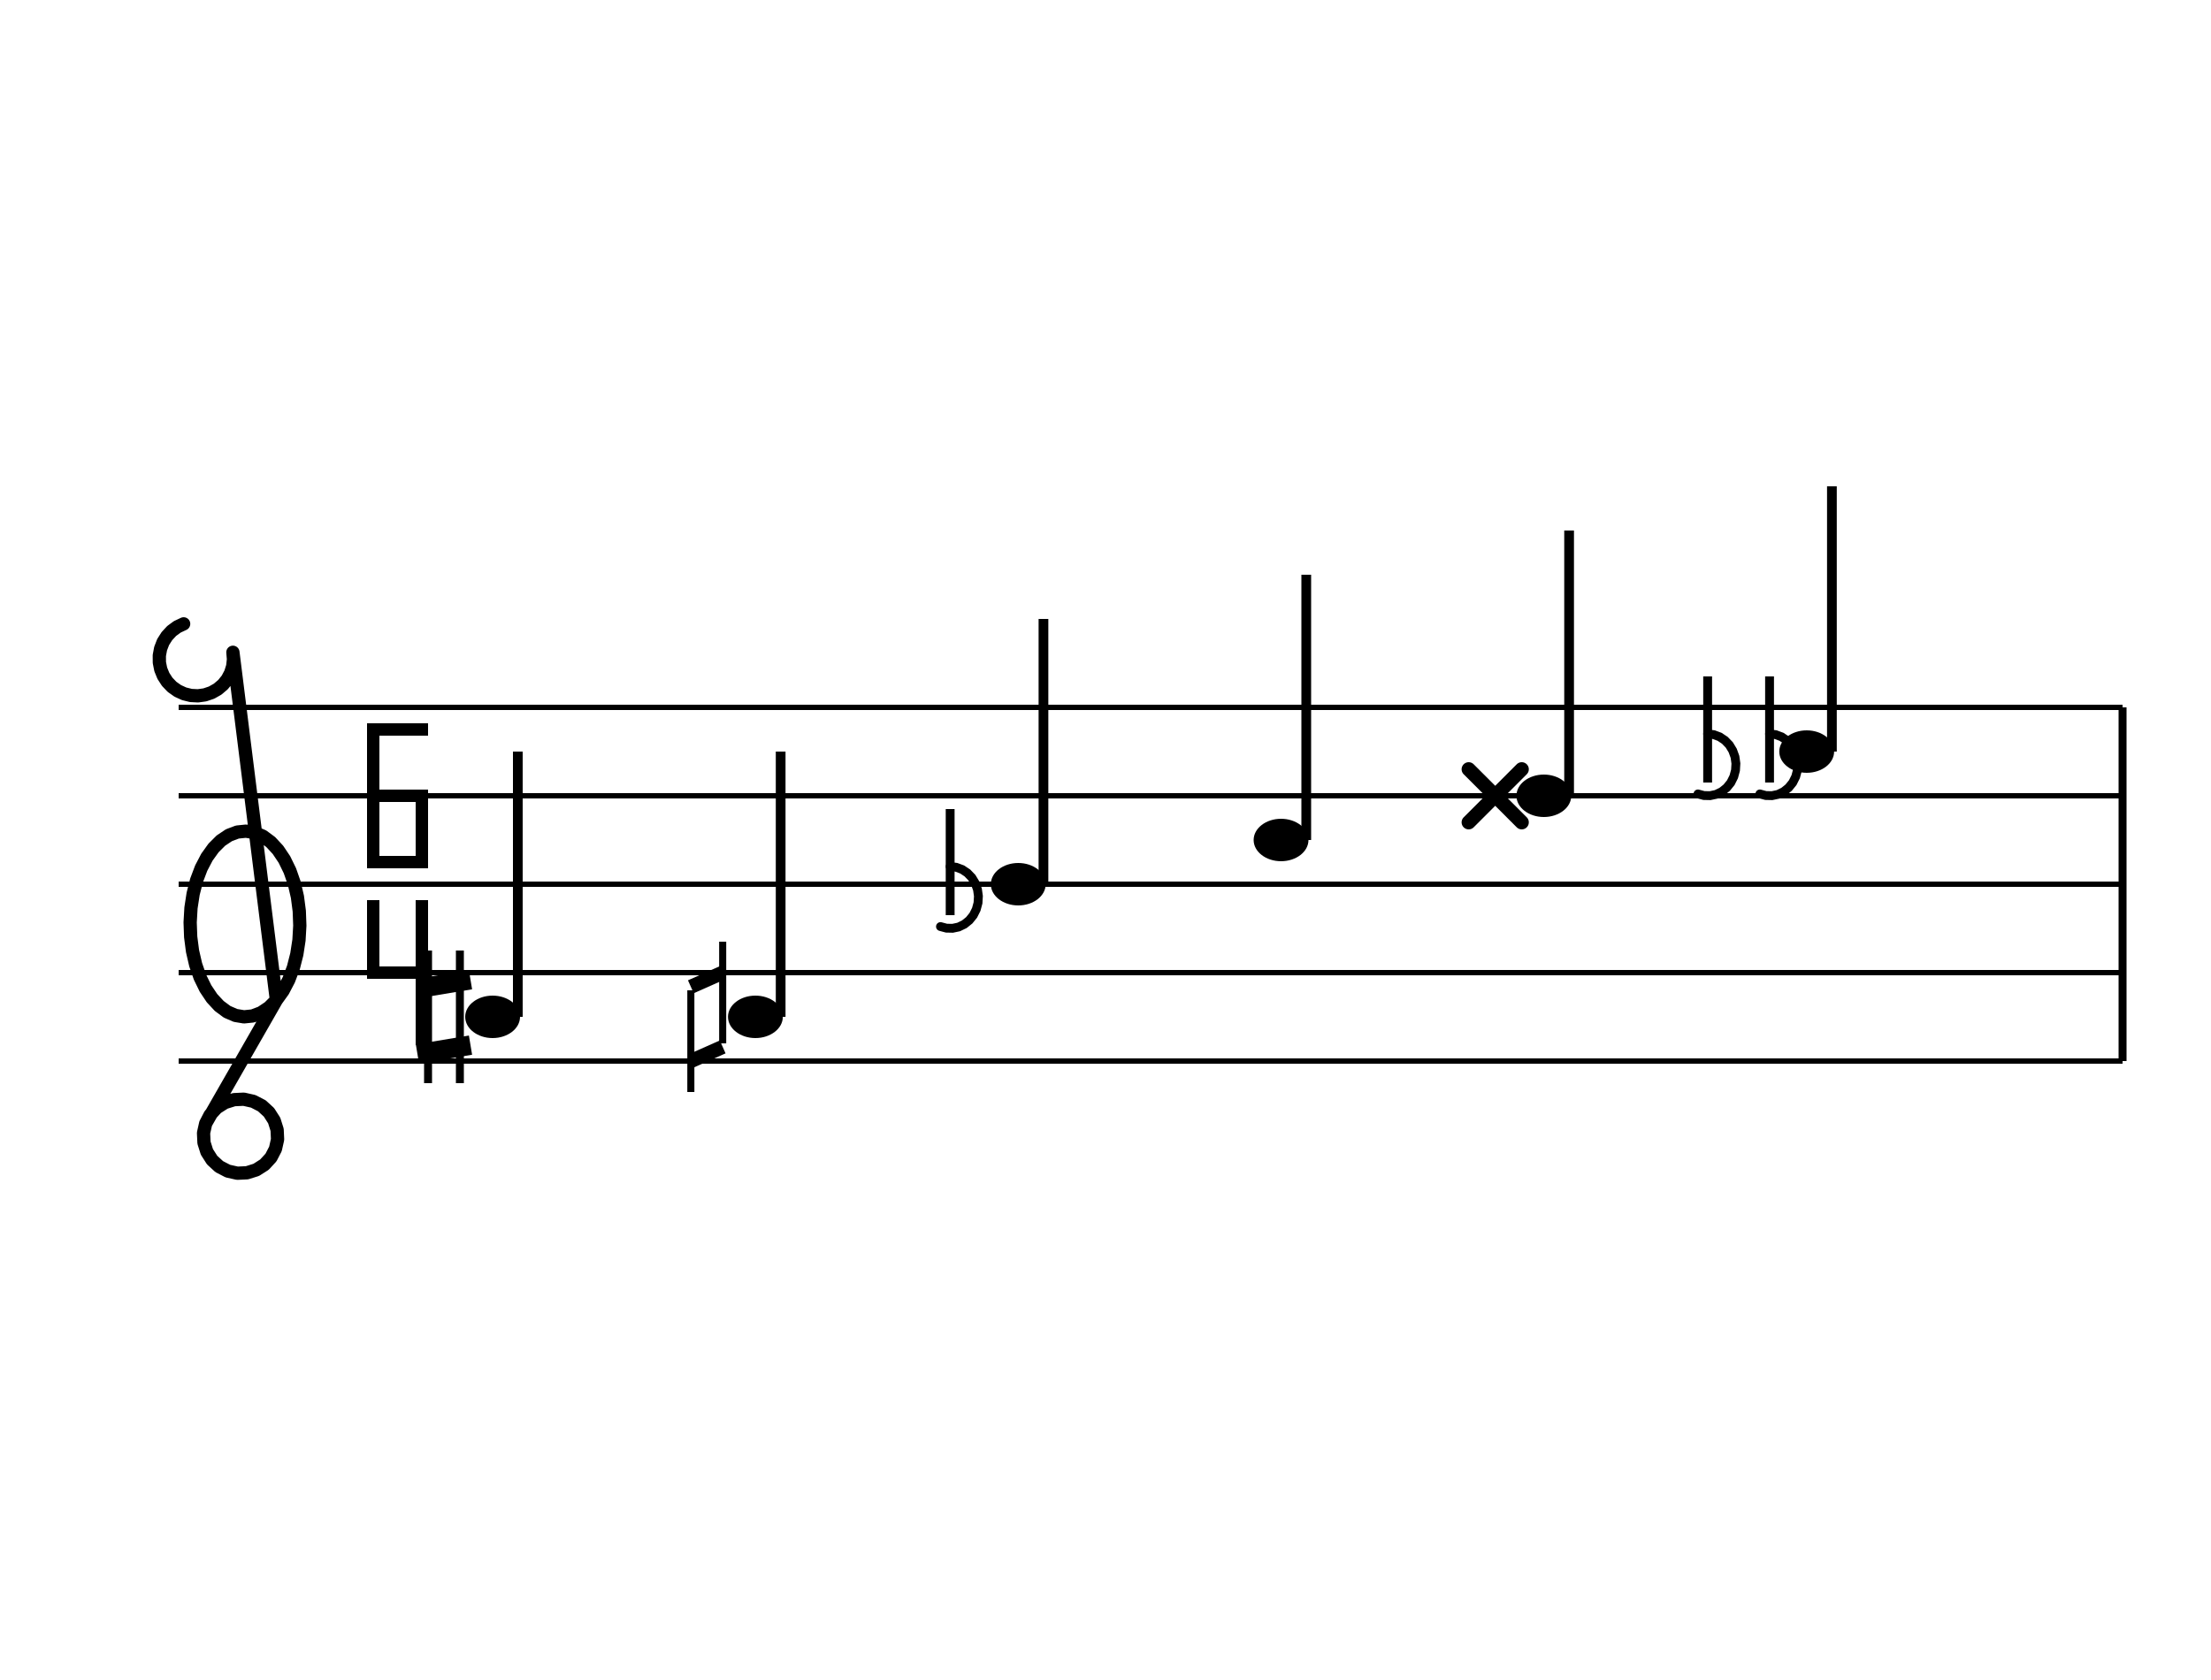
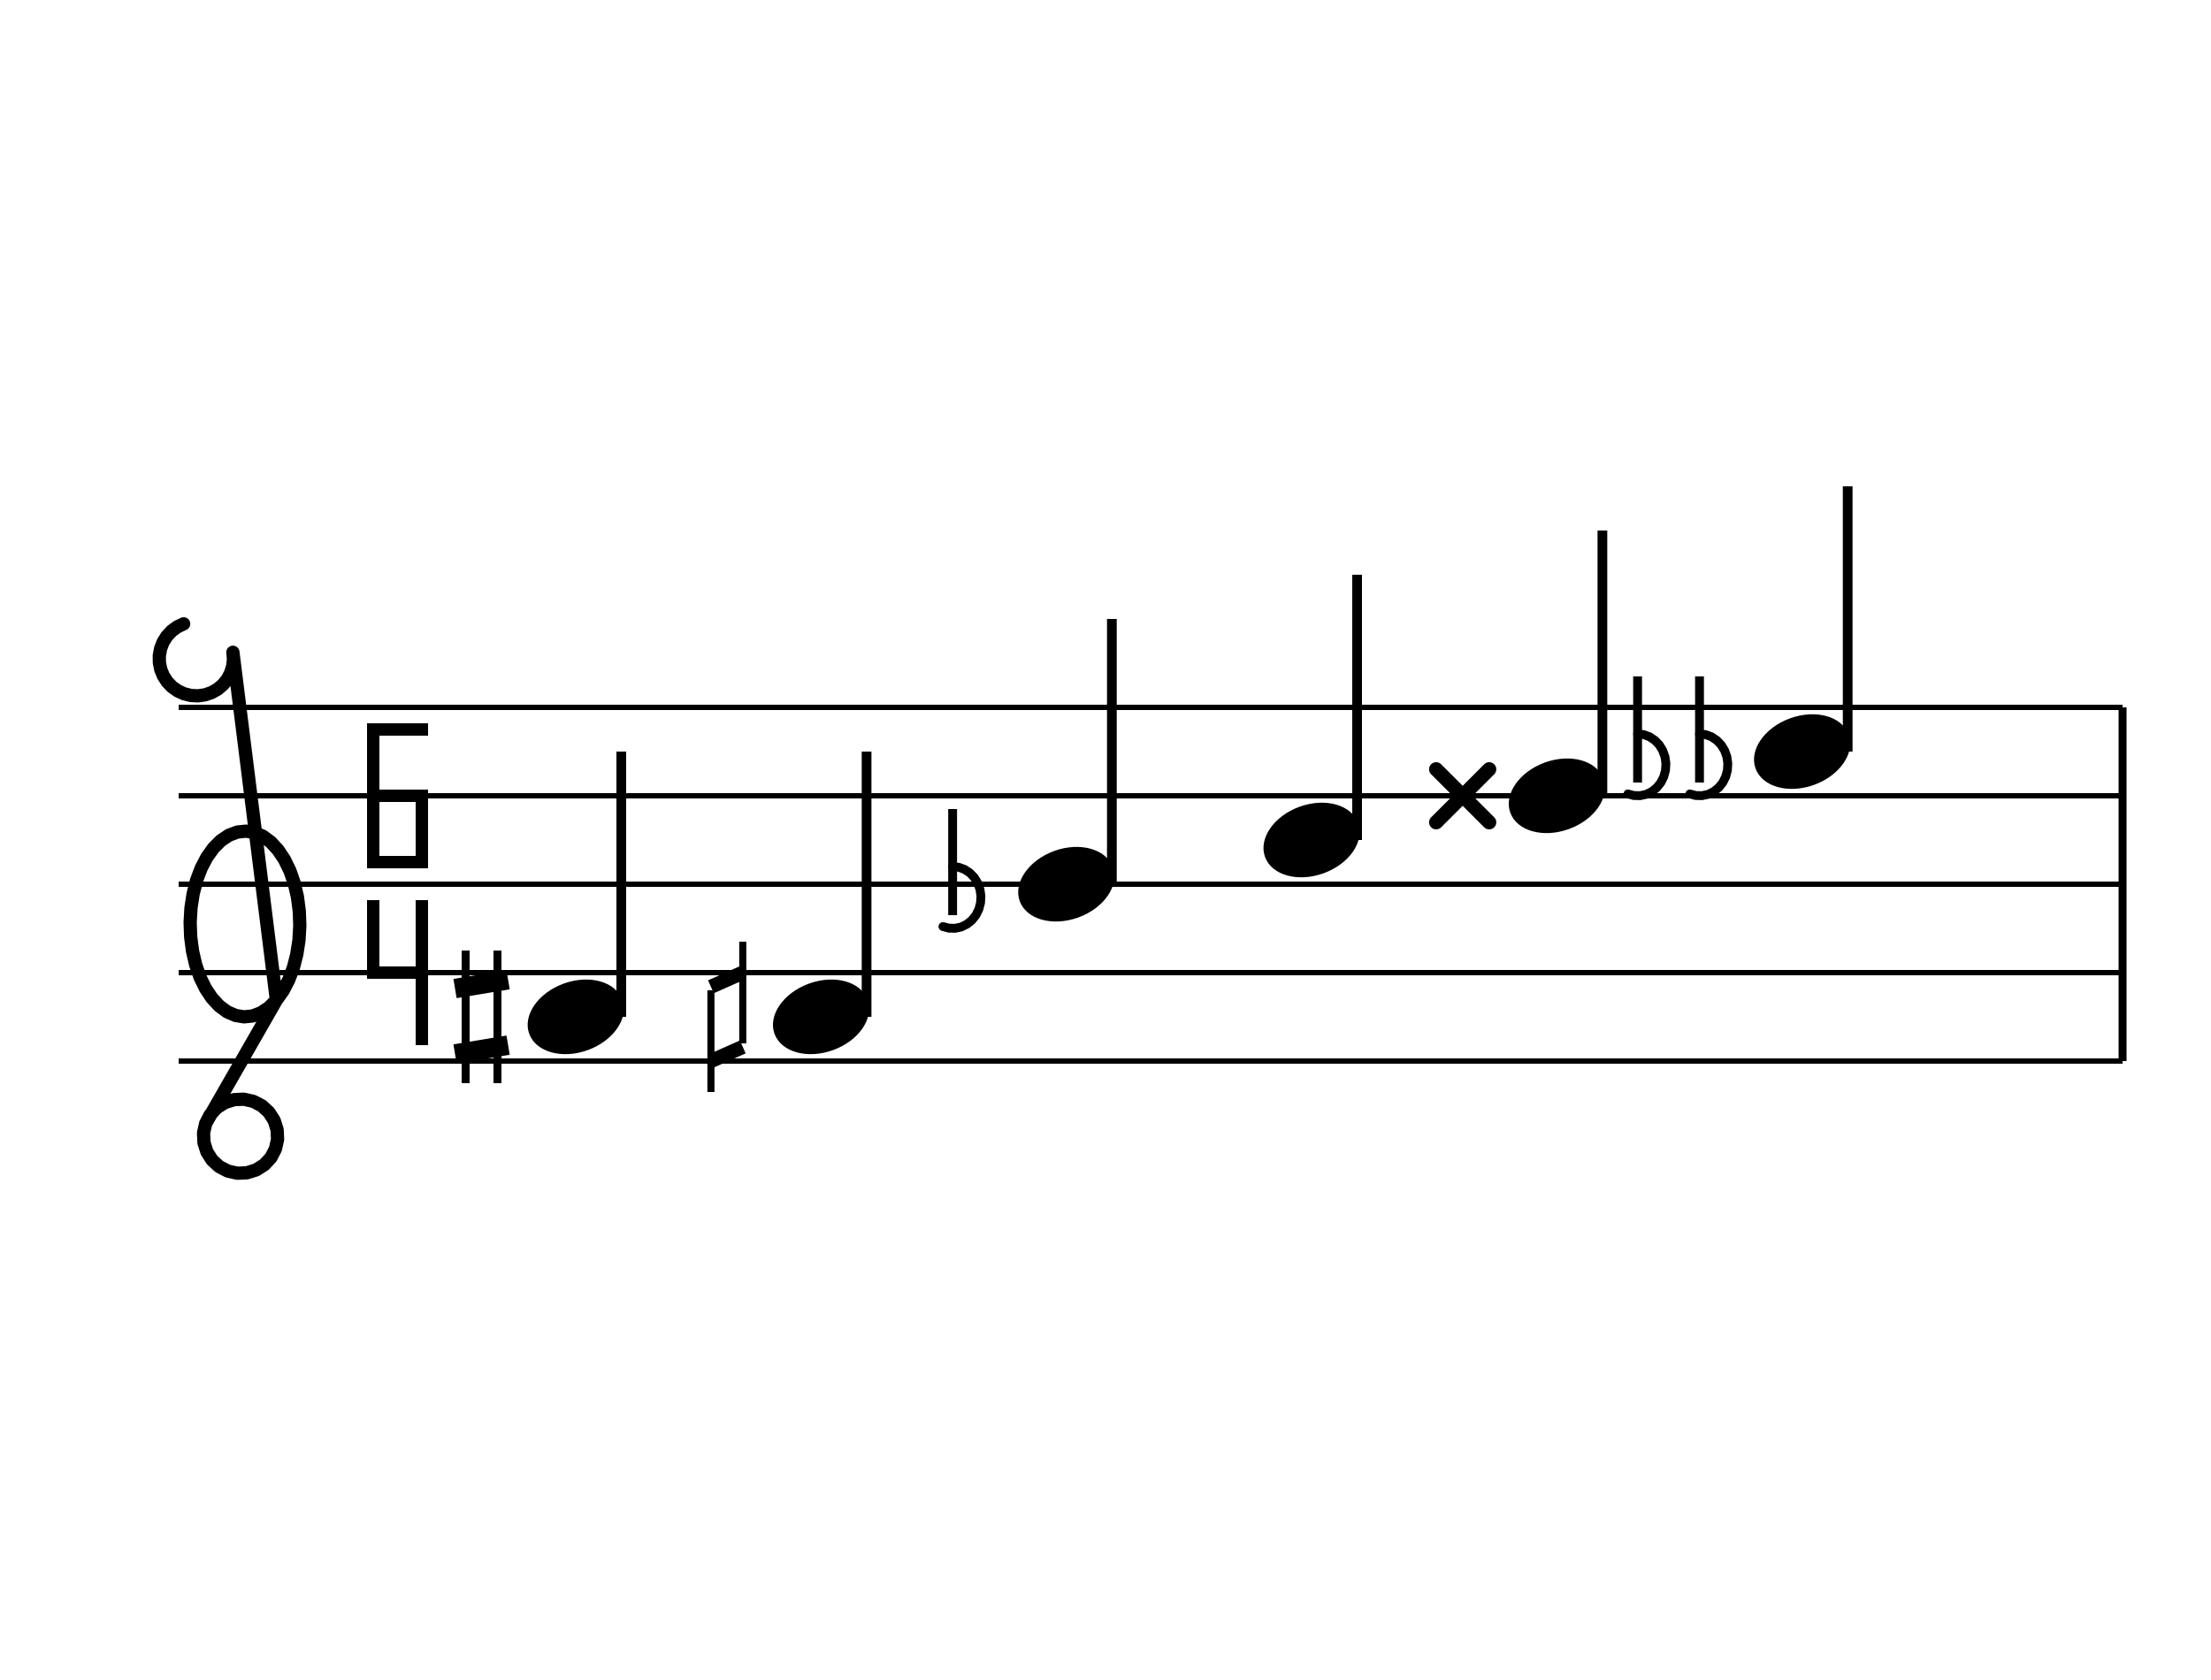
<svg xmlns="http://www.w3.org/2000/svg" width="500.00" height="380.00" viewBox="0 0 500.00 380.00" role="img">
  <g class="acorde-score">
    <g class="acorde-staff">
      <line class="acorde-staff-line" x1="40.40" y1="240.00" x2="480.00" y2="240.00" stroke="black" stroke-width="1.20" />
      <line class="acorde-staff-line" x1="40.40" y1="220.00" x2="480.00" y2="220.00" stroke="black" stroke-width="1.20" />
      <line class="acorde-staff-line" x1="40.40" y1="200.00" x2="480.00" y2="200.00" stroke="black" stroke-width="1.20" />
      <line class="acorde-staff-line" x1="40.40" y1="180.00" x2="480.00" y2="180.00" stroke="black" stroke-width="1.20" />
      <line class="acorde-staff-line" x1="40.40" y1="160.00" x2="480.00" y2="160.00" stroke="black" stroke-width="1.20" />
    </g>
    <path class="acorde-clef acorde-clef-treble" d="M 46.51,254.13 L 47.52,252.18 L 49.00,250.57 L 50.85,249.39 L 52.94,248.73 L 55.13,248.63 L 57.27,249.11 L 59.22,250.12 L 60.83,251.60 L 62.01,253.45 L 62.67,255.54 L 62.77,257.73 L 62.29,259.87 L 61.28,261.82 L 59.80,263.43 L 57.95,264.61 L 55.86,265.27 L 53.67,265.37 L 51.53,264.89 L 49.58,263.88 L 47.97,262.40 L 46.79,260.55 L 46.13,258.46 L 46.03,256.27 L 46.51,254.13 L 62.51,226.20 L 64.01,224.11 L 65.30,221.64 L 66.35,218.86 L 67.12,215.84 L 67.61,212.65 L 67.80,209.37 L 67.68,206.08 L 67.26,202.86 L 66.55,199.79 L 65.56,196.95 L 64.32,194.41 L 62.86,192.23 L 61.22,190.46 L 59.44,189.14 L 57.55,188.32 L 55.62,188.00 L 53.67,188.20 L 51.77,188.92 L 49.96,190.13 L 48.29,191.80 L 46.79,193.89 L 45.50,196.36 L 44.45,199.14 L 43.68,202.16 L 43.19,205.35 L 43.00,208.63 L 43.12,211.92 L 43.54,215.14 L 44.25,218.21 L 45.24,221.05 L 46.48,223.59 L 47.94,225.77 L 49.58,227.54 L 51.36,228.86 L 53.25,229.68 L 55.18,230.00 L 57.13,229.80 L 59.03,229.08 L 60.84,227.87 L 62.51,226.20 L 52.67,147.54 L 52.80,149.12 L 52.63,150.70 L 52.16,152.21 L 51.42,153.62 L 50.43,154.85 L 49.22,155.88 L 47.84,156.66 L 46.34,157.17 L 44.77,157.39 L 43.18,157.31 L 41.64,156.93 L 40.20,156.27 L 38.91,155.36 L 37.81,154.21 L 36.95,152.88 L 36.35,151.41 L 36.04,149.85 L 36.03,148.27 L 36.32,146.71 L 36.89,145.23 L 37.74,143.89 L 38.82,142.72 L 40.09,141.79 L 41.53,141.11" fill="none" stroke="black" stroke-width="3.00" stroke-linecap="round" stroke-linejoin="round" />
    <g class="acorde-time-sig">
      <line x1="84.40" y1="165.00" x2="95.40" y2="165.00" stroke="black" stroke-width="2.80" stroke-linecap="square" />
      <line x1="95.40" y1="180.00" x2="95.40" y2="195.00" stroke="black" stroke-width="2.80" stroke-linecap="square" />
      <line x1="84.40" y1="195.00" x2="95.40" y2="195.00" stroke="black" stroke-width="2.80" stroke-linecap="square" />
      <line x1="84.40" y1="180.00" x2="84.40" y2="195.00" stroke="black" stroke-width="2.80" stroke-linecap="square" />
      <line x1="84.40" y1="165.00" x2="84.40" y2="180.00" stroke="black" stroke-width="2.80" stroke-linecap="square" />
      <line x1="84.40" y1="180.00" x2="95.40" y2="180.00" stroke="black" stroke-width="2.80" stroke-linecap="square" />
      <line x1="95.40" y1="205.00" x2="95.40" y2="220.00" stroke="black" stroke-width="2.80" stroke-linecap="square" />
      <line x1="95.40" y1="220.00" x2="95.40" y2="235.00" stroke="black" stroke-width="2.80" stroke-linecap="square" />
      <line x1="84.40" y1="205.00" x2="84.40" y2="220.00" stroke="black" stroke-width="2.80" stroke-linecap="square" />
      <line x1="84.40" y1="220.00" x2="95.40" y2="220.00" stroke="black" stroke-width="2.80" stroke-linecap="square" />
    </g>
    <g class="acorde-measure">
      <g class="acorde-note">
        <g class="acorde-accidental acorde-sharp">
-           <line x1="96.80" y1="215.00" x2="96.80" y2="245.00" stroke="black" stroke-width="1.80" />
-           <line x1="104.00" y1="215.00" x2="104.00" y2="245.00" stroke="black" stroke-width="1.80" />
-           <line x1="94.40" y1="223.60" x2="106.40" y2="221.60" stroke="black" stroke-width="4.40" />
-           <line x1="94.40" y1="238.40" x2="106.40" y2="236.40" stroke="black" stroke-width="4.40" />
+           <line x1="105.30" y1="215.00" x2="105.30" y2="245.00" stroke="black" stroke-width="1.80" />
+           <line x1="112.50" y1="215.00" x2="112.50" y2="245.00" stroke="black" stroke-width="1.80" />
+           <line x1="102.90" y1="223.60" x2="114.90" y2="221.60" stroke="black" stroke-width="4.40" />
+           <line x1="102.90" y1="238.40" x2="114.90" y2="236.40" stroke="black" stroke-width="4.40" />
        </g>
-         <ellipse class="acorde-notehead" cx="111.40" cy="230.00" rx="6.20" ry="4.80" fill="black" />
-         <line class="acorde-stem" x1="117.10" y1="230.00" x2="117.10" y2="170.00" stroke="black" stroke-width="2.20" />
+         <ellipse class="acorde-notehead" cx="130.20" cy="230.00" rx="11.20" ry="8.00" transform="rotate(-20 130.20 230.00)" fill="black" />
+         <line class="acorde-stem" x1="140.50" y1="230.00" x2="140.50" y2="170.00" stroke="black" stroke-width="2.20" />
      </g>
      <g class="acorde-note">
        <g class="acorde-accidental acorde-natural">
-           <line x1="156.23" y1="224.00" x2="156.23" y2="247.00" stroke="black" stroke-width="1.60" />
-           <line x1="163.43" y1="213.00" x2="163.43" y2="236.00" stroke="black" stroke-width="1.60" />
-           <line x1="156.23" y1="223.20" x2="163.43" y2="220.00" stroke="black" stroke-width="3.20" />
-           <line x1="156.23" y1="240.00" x2="163.43" y2="236.80" stroke="black" stroke-width="3.20" />
+           <line x1="160.77" y1="224.00" x2="160.77" y2="247.00" stroke="black" stroke-width="1.60" />
+           <line x1="167.97" y1="213.00" x2="167.97" y2="236.00" stroke="black" stroke-width="1.60" />
+           <line x1="160.77" y1="223.20" x2="167.97" y2="220.00" stroke="black" stroke-width="3.20" />
+           <line x1="160.77" y1="240.00" x2="167.97" y2="236.80" stroke="black" stroke-width="3.20" />
        </g>
-         <ellipse class="acorde-notehead" cx="170.83" cy="230.00" rx="6.20" ry="4.80" fill="black" />
-         <line class="acorde-stem" x1="176.54" y1="230.00" x2="176.54" y2="170.00" stroke="black" stroke-width="2.20" />
+         <ellipse class="acorde-notehead" cx="185.67" cy="230.00" rx="11.20" ry="8.00" transform="rotate(-20 185.67 230.00)" fill="black" />
+         <line class="acorde-stem" x1="195.97" y1="230.00" x2="195.97" y2="170.00" stroke="black" stroke-width="2.20" />
      </g>
      <g class="acorde-note">
        <g class="acorde-accidental acorde-flat">
-           <line x1="214.87" y1="183.00" x2="214.87" y2="207.00" stroke="black" stroke-width="2.00" />
-           <path d="M 214.87,196.00 L 216.25,196.17 L 217.57,196.66 L 218.76,197.45 L 219.77,198.50 L 220.54,199.77 L 221.05,201.19 L 221.26,202.69 L 221.17,204.22 L 220.78,205.68 L 220.11,207.02 L 219.19,208.16 L 218.07,209.06 L 216.79,209.68 L 215.42,209.97 L 214.03,209.94 L 212.68,209.58" fill="none" stroke="black" stroke-width="2.00" stroke-linecap="round" />
+           <line x1="215.43" y1="183.00" x2="215.43" y2="207.00" stroke="black" stroke-width="2.00" />
+           <path d="M 215.43,196.00 L 216.82,196.17 L 218.14,196.66 L 219.33,197.45 L 220.34,198.50 L 221.11,199.77 L 221.62,201.19 L 221.83,202.69 L 221.74,204.22 L 221.35,205.68 L 220.68,207.02 L 219.76,208.16 L 218.63,209.06 L 217.36,209.68 L 215.99,209.97 L 214.60,209.94 L 213.24,209.58" fill="none" stroke="black" stroke-width="2.00" stroke-linecap="round" />
        </g>
-         <ellipse class="acorde-notehead" cx="230.27" cy="200.00" rx="6.20" ry="4.80" fill="black" />
-         <line class="acorde-stem" x1="235.97" y1="200.00" x2="235.97" y2="140.00" stroke="black" stroke-width="2.20" />
+         <ellipse class="acorde-notehead" cx="241.13" cy="200.00" rx="11.20" ry="8.00" transform="rotate(-20 241.13 200.00)" fill="black" />
+         <line class="acorde-stem" x1="251.44" y1="200.00" x2="251.44" y2="140.00" stroke="black" stroke-width="2.20" />
      </g>
      <g class="acorde-note">
-         <ellipse class="acorde-notehead" cx="289.70" cy="190.00" rx="6.20" ry="4.80" fill="black" />
-         <line class="acorde-stem" x1="295.40" y1="190.00" x2="295.40" y2="130.00" stroke="black" stroke-width="2.20" />
+         <ellipse class="acorde-notehead" cx="296.60" cy="190.00" rx="11.20" ry="8.00" transform="rotate(-20 296.60 190.00)" fill="black" />
+         <line class="acorde-stem" x1="306.90" y1="190.00" x2="306.90" y2="130.00" stroke="black" stroke-width="2.20" />
      </g>
      <g class="acorde-note">
        <g class="acorde-accidental acorde-double-sharp">
-           <line x1="332.13" y1="174.00" x2="344.13" y2="186.00" stroke="black" stroke-width="3.20" stroke-linecap="round" />
-           <line x1="344.13" y1="174.00" x2="332.13" y2="186.00" stroke="black" stroke-width="3.20" stroke-linecap="round" />
+           <line x1="324.77" y1="174.00" x2="336.77" y2="186.00" stroke="black" stroke-width="3.20" stroke-linecap="round" />
+           <line x1="336.77" y1="174.00" x2="324.77" y2="186.00" stroke="black" stroke-width="3.20" stroke-linecap="round" />
        </g>
-         <ellipse class="acorde-notehead" cx="349.13" cy="180.00" rx="6.20" ry="4.80" fill="black" />
-         <line class="acorde-stem" x1="354.84" y1="180.00" x2="354.84" y2="120.00" stroke="black" stroke-width="2.20" />
+         <ellipse class="acorde-notehead" cx="352.07" cy="180.00" rx="11.20" ry="8.00" transform="rotate(-20 352.07 180.00)" fill="black" />
+         <line class="acorde-stem" x1="362.37" y1="180.00" x2="362.37" y2="120.00" stroke="black" stroke-width="2.20" />
      </g>
      <g class="acorde-note">
        <g class="acorde-accidental acorde-double-flat">
          <g class="acorde-accidental acorde-flat">
-             <line x1="386.17" y1="153.00" x2="386.17" y2="177.00" stroke="black" stroke-width="2.00" />
-             <path d="M 386.17,166.00 L 387.55,166.17 L 388.87,166.66 L 390.06,167.45 L 391.07,168.50 L 391.84,169.77 L 392.35,171.19 L 392.56,172.69 L 392.47,174.22 L 392.08,175.68 L 391.41,177.02 L 390.49,178.16 L 389.37,179.06 L 388.09,179.68 L 386.72,179.97 L 385.33,179.94 L 383.98,179.58" fill="none" stroke="black" stroke-width="2.00" stroke-linecap="round" />
+             <line x1="370.33" y1="153.00" x2="370.33" y2="177.00" stroke="black" stroke-width="2.00" />
+             <path d="M 370.33,166.00 L 371.72,166.17 L 373.04,166.66 L 374.23,167.45 L 375.24,168.50 L 376.01,169.77 L 376.52,171.19 L 376.73,172.69 L 376.64,174.22 L 376.25,175.68 L 375.58,177.02 L 374.66,178.16 L 373.53,179.06 L 372.26,179.68 L 370.89,179.97 L 369.50,179.94 L 368.14,179.58" fill="none" stroke="black" stroke-width="2.00" stroke-linecap="round" />
          </g>
          <g class="acorde-accidental acorde-flat">
-             <line x1="400.17" y1="153.00" x2="400.17" y2="177.00" stroke="black" stroke-width="2.00" />
-             <path d="M 400.17,166.00 L 401.55,166.17 L 402.87,166.66 L 404.06,167.45 L 405.07,168.50 L 405.84,169.77 L 406.35,171.19 L 406.56,172.69 L 406.47,174.22 L 406.08,175.68 L 405.41,177.02 L 404.49,178.16 L 403.37,179.06 L 402.09,179.68 L 400.72,179.97 L 399.33,179.94 L 397.98,179.58" fill="none" stroke="black" stroke-width="2.00" stroke-linecap="round" />
+             <line x1="384.33" y1="153.00" x2="384.33" y2="177.00" stroke="black" stroke-width="2.00" />
+             <path d="M 384.33,166.00 L 385.72,166.17 L 387.04,166.66 L 388.23,167.45 L 389.24,168.50 L 390.01,169.77 L 390.52,171.19 L 390.73,172.69 L 390.64,174.22 L 390.25,175.68 L 389.58,177.02 L 388.66,178.16 L 387.53,179.06 L 386.26,179.68 L 384.89,179.97 L 383.50,179.94 L 382.14,179.58" fill="none" stroke="black" stroke-width="2.00" stroke-linecap="round" />
          </g>
        </g>
-         <ellipse class="acorde-notehead" cx="408.57" cy="170.00" rx="6.20" ry="4.80" fill="black" />
-         <line class="acorde-stem" x1="414.27" y1="170.00" x2="414.27" y2="110.00" stroke="black" stroke-width="2.20" />
+         <ellipse class="acorde-notehead" cx="407.53" cy="170.00" rx="11.20" ry="8.00" transform="rotate(-20 407.53 170.00)" fill="black" />
+         <line class="acorde-stem" x1="417.84" y1="170.00" x2="417.84" y2="110.00" stroke="black" stroke-width="2.20" />
      </g>
    </g>
    <line class="acorde-barline" x1="480.00" y1="160.00" x2="480.00" y2="240.00" stroke="black" stroke-width="1.80" />
  </g>
</svg>
